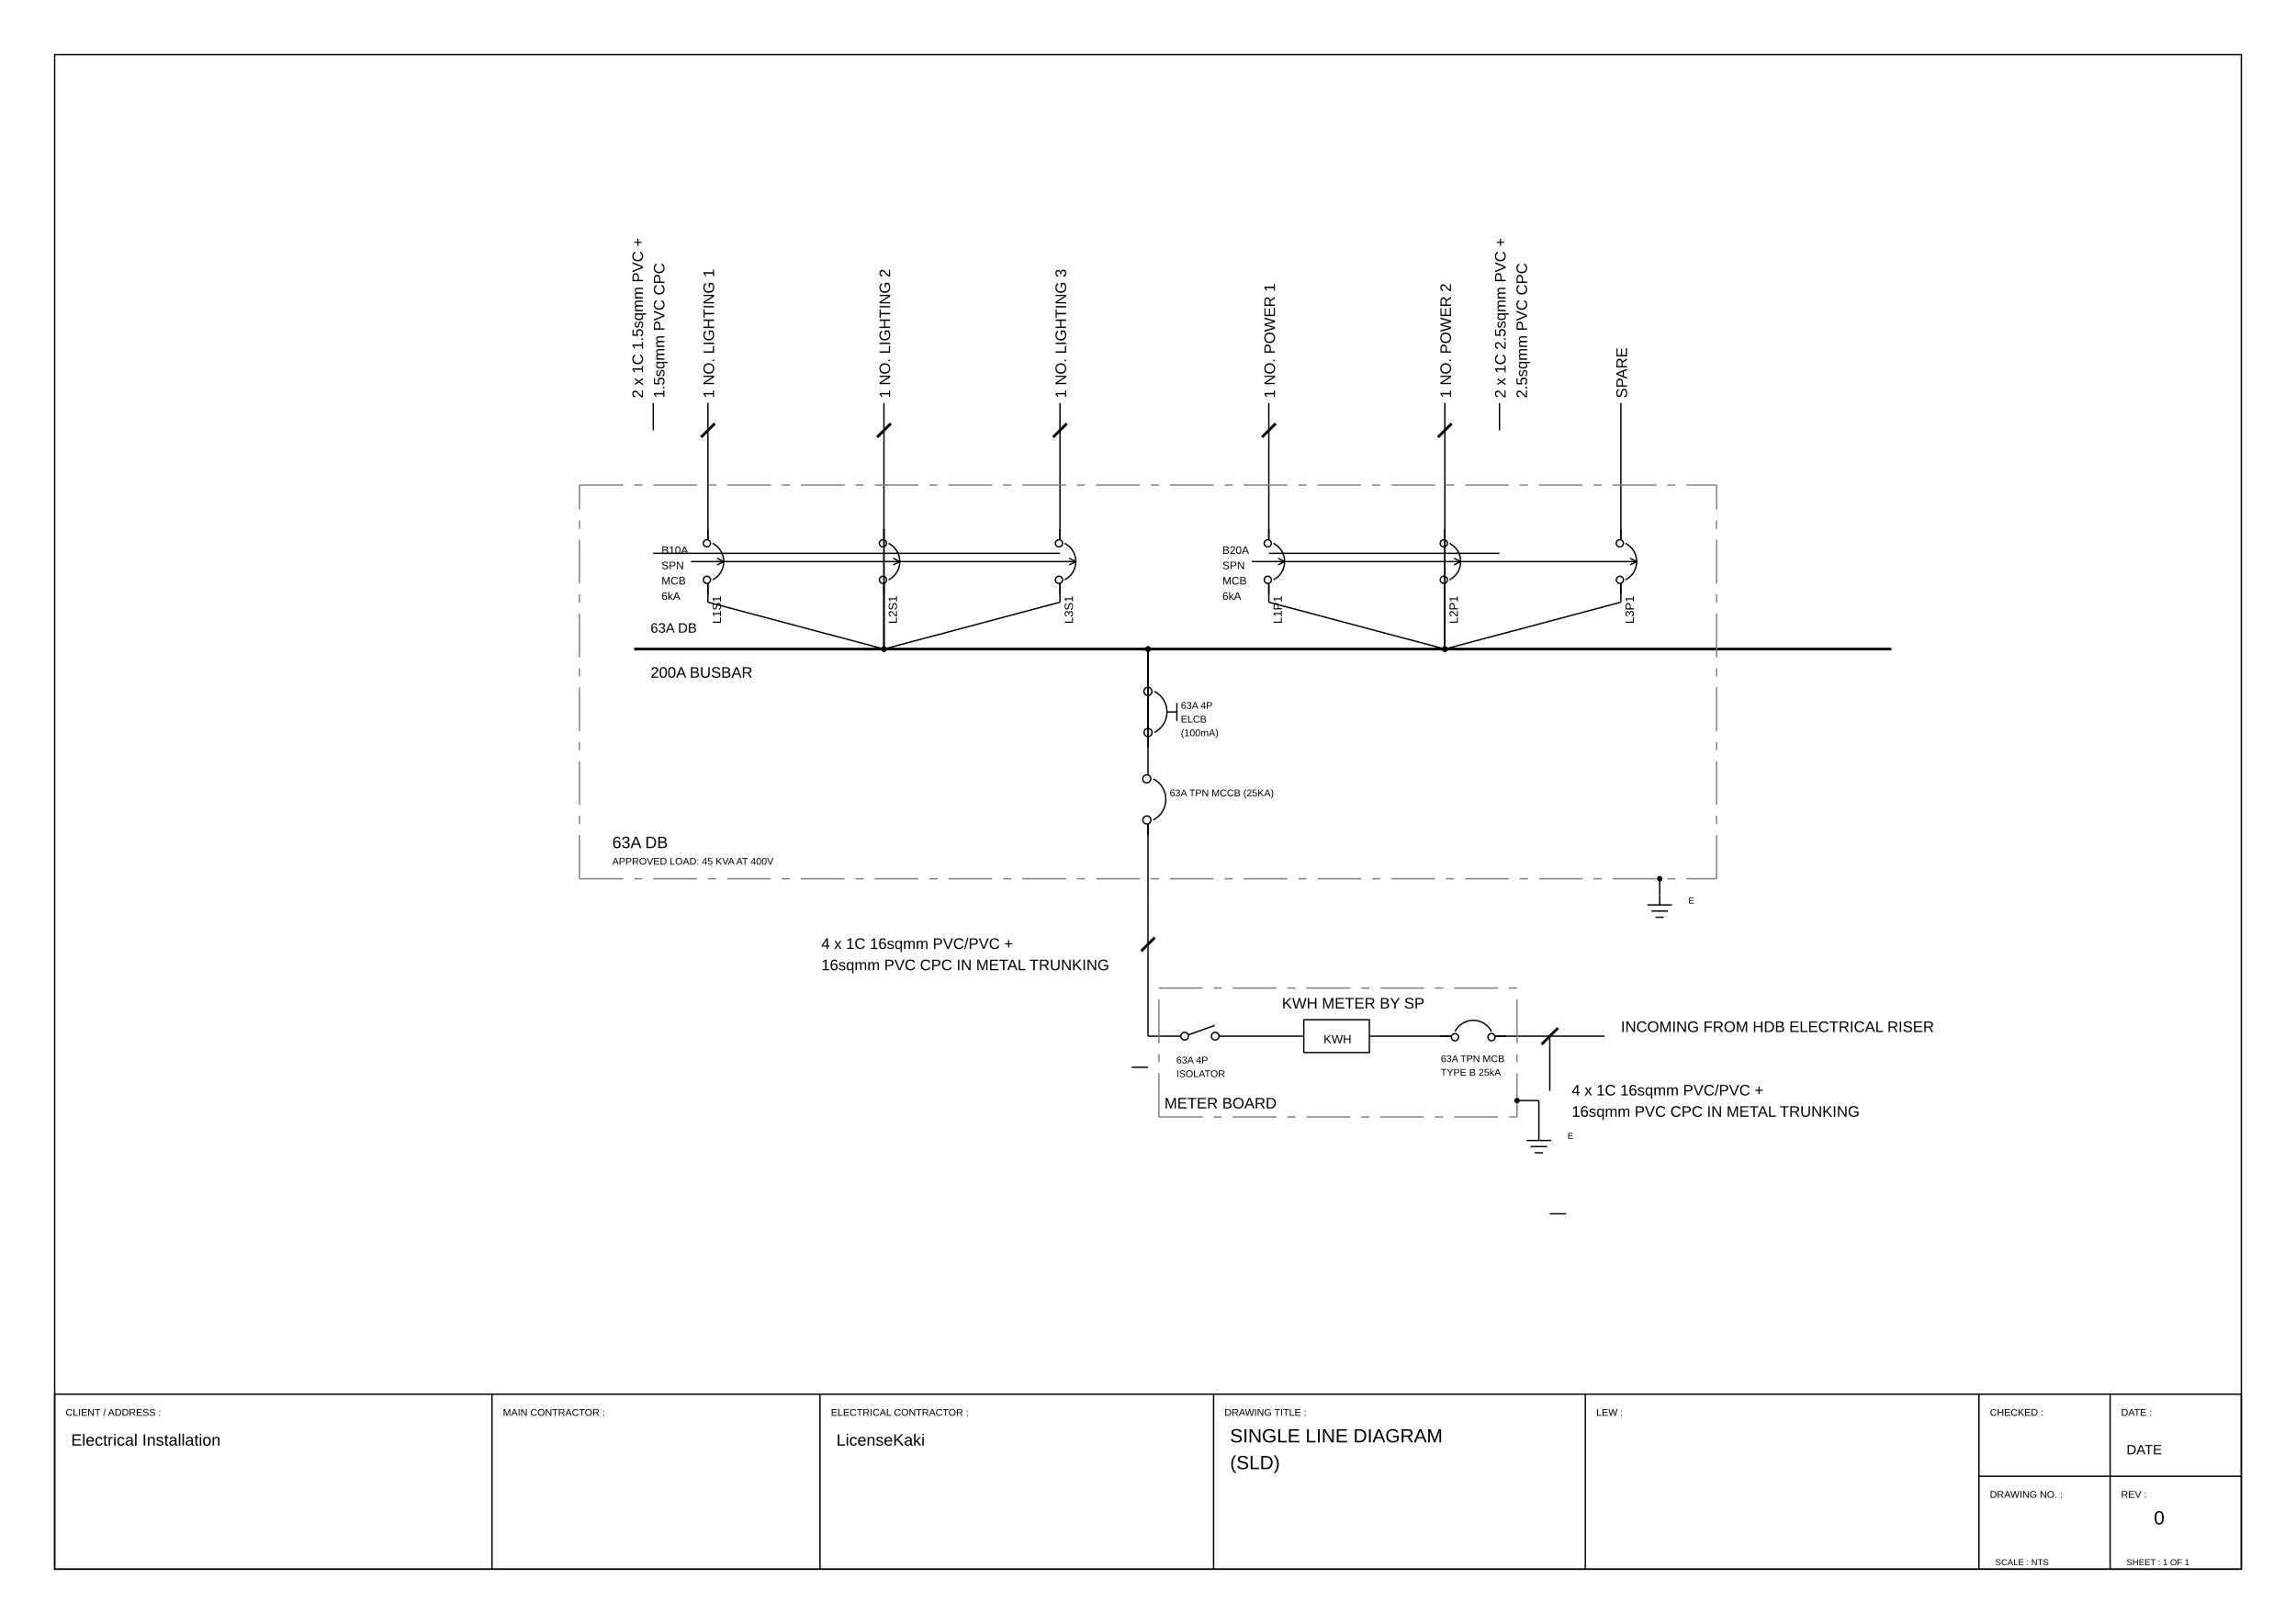
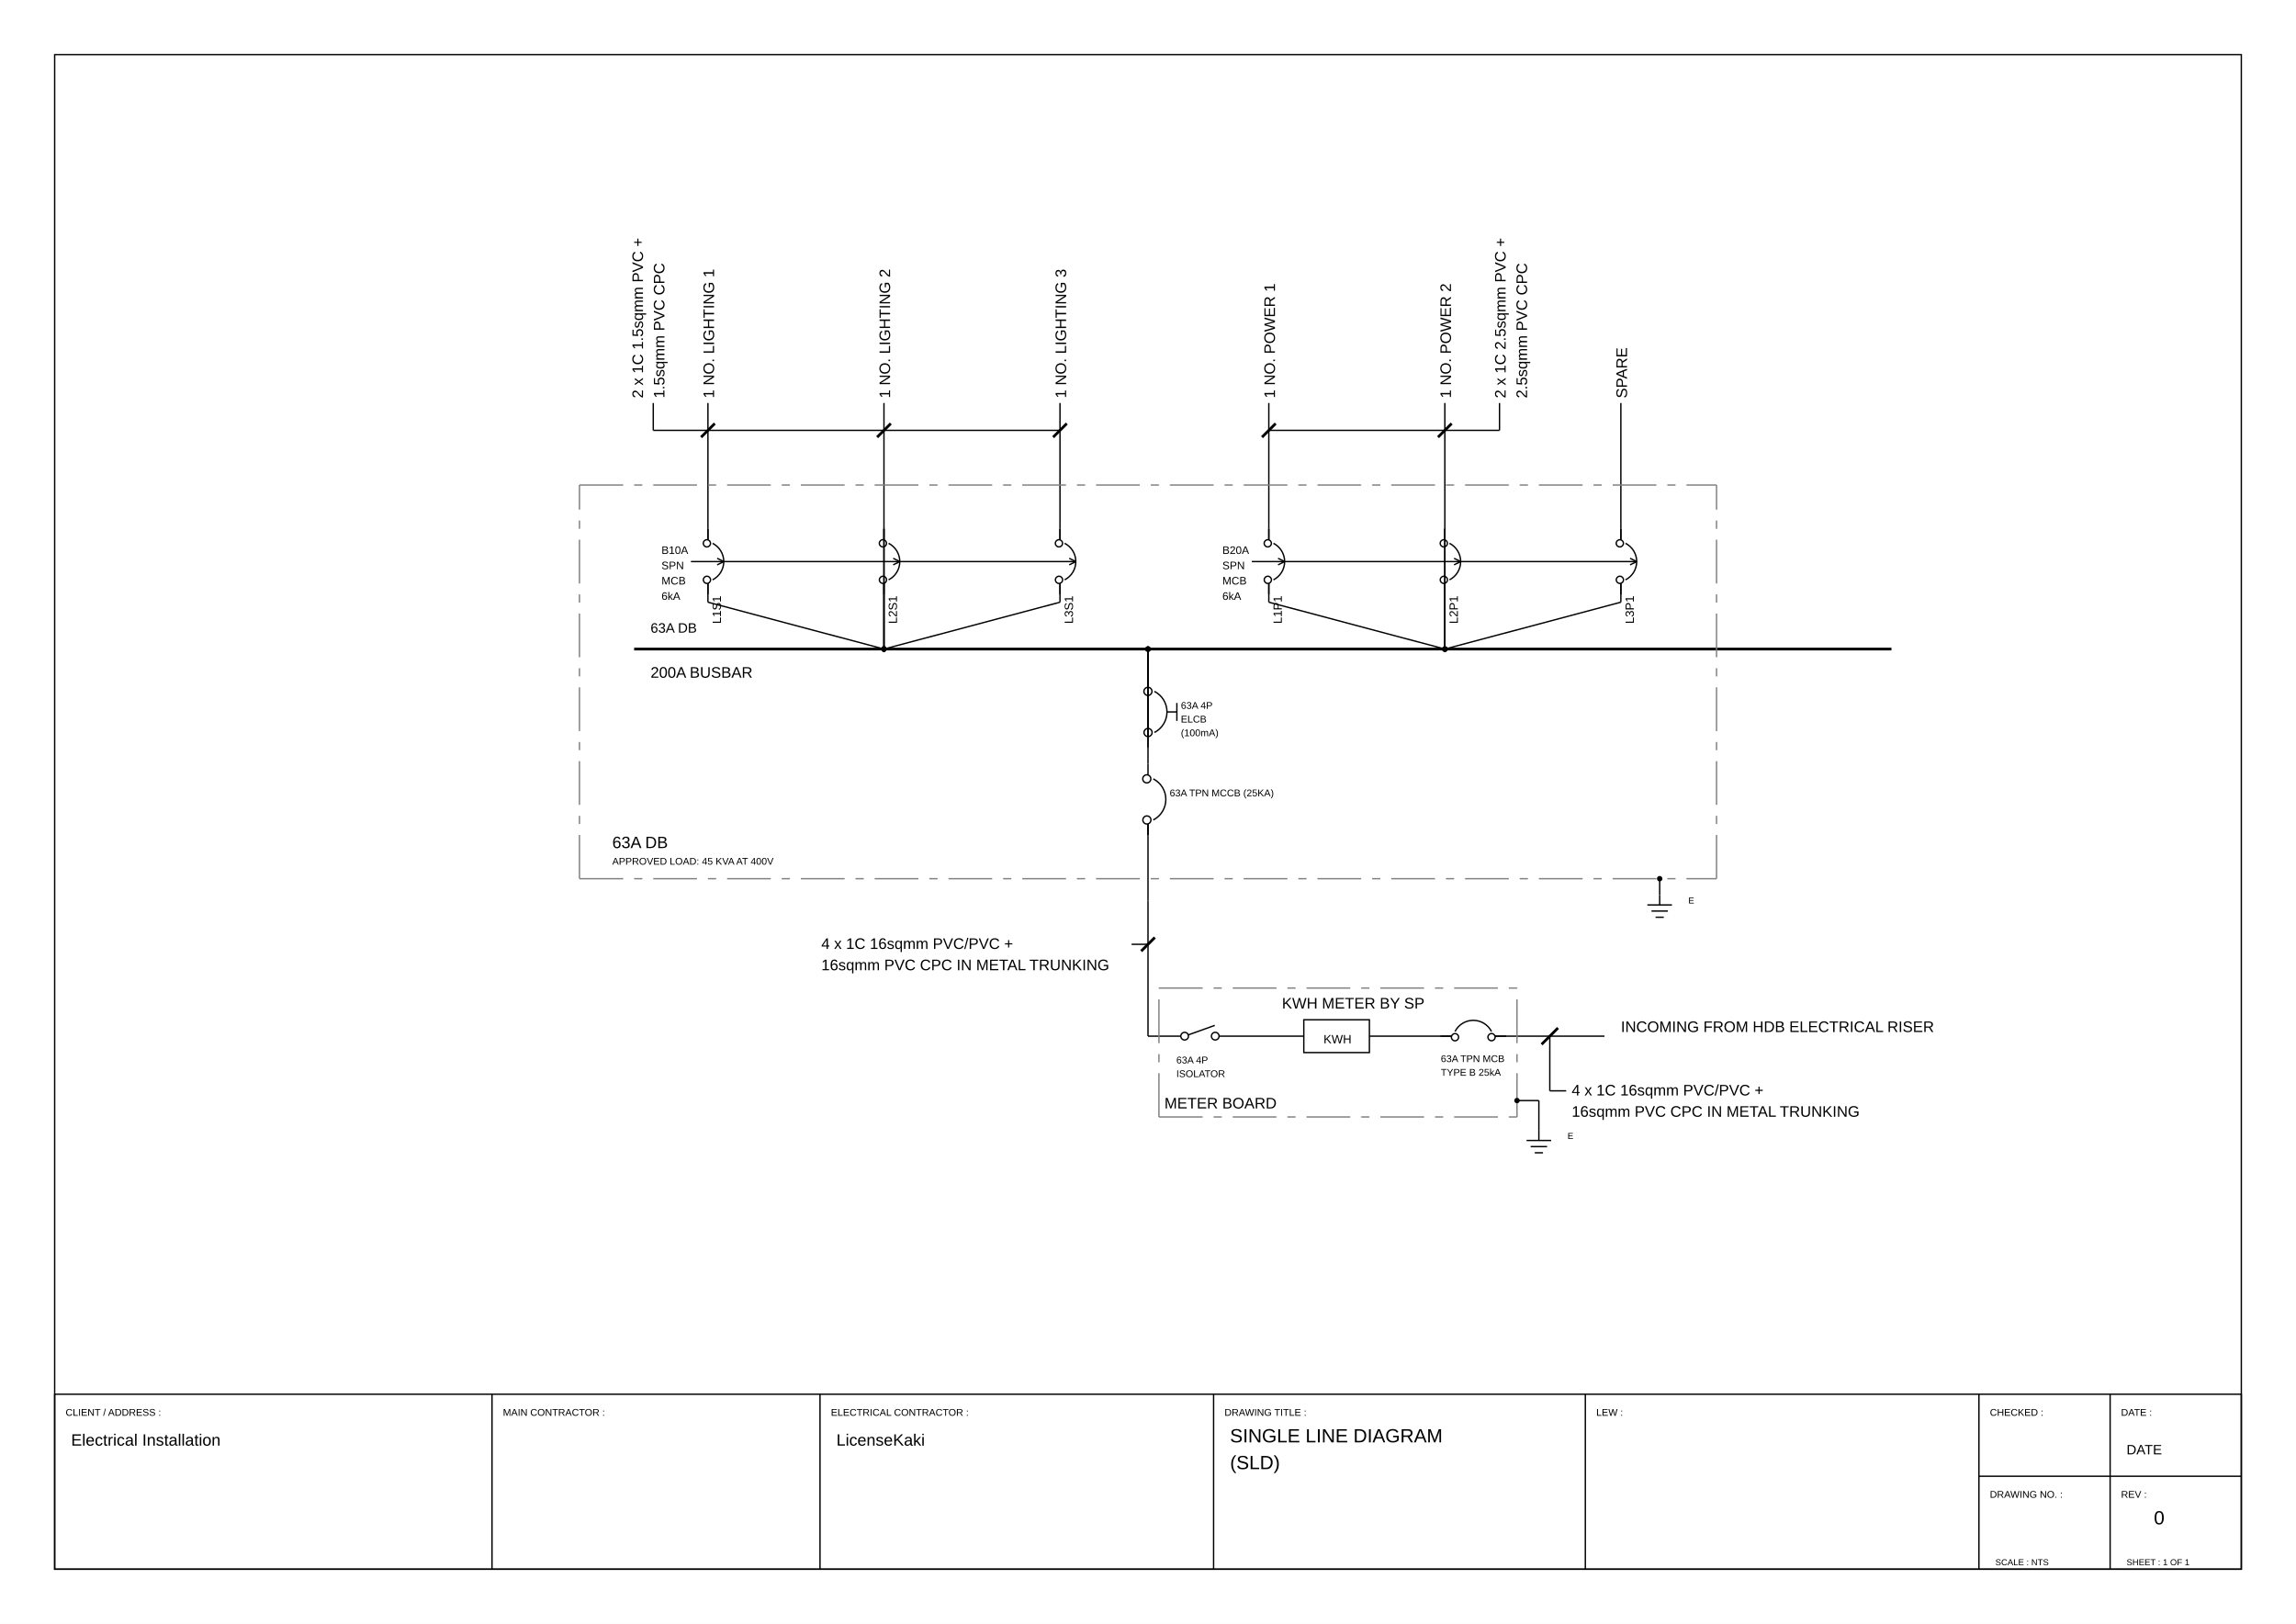
<svg xmlns="http://www.w3.org/2000/svg" viewBox="0 0 420.0 297.0" width="420.0mm" height="297.0mm">
  <rect width="420.0" height="297.0" fill="white" />
  <polygon points="10.00,287.00 410.00,287.00 410.00,10.00 10.00,10.00" stroke="#000000" stroke-width="0.25" fill="none" />
  <polygon points="10.00,287.00 410.00,287.00 410.00,255.00 10.00,255.00" stroke="#000000" stroke-width="0.25" fill="none" />
  <line x1="90.00" y1="255.00" x2="90.00" y2="287.00" stroke="#000000" stroke-width="0.25" fill="none" />
  <line x1="150.00" y1="255.00" x2="150.00" y2="287.00" stroke="#000000" stroke-width="0.25" fill="none" />
  <line x1="222.00" y1="255.00" x2="222.00" y2="287.00" stroke="#000000" stroke-width="0.25" fill="none" />
  <line x1="290.00" y1="255.00" x2="290.00" y2="287.00" stroke="#000000" stroke-width="0.25" fill="none" />
  <line x1="362.00" y1="255.00" x2="362.00" y2="287.00" stroke="#000000" stroke-width="0.25" fill="none" />
  <line x1="362.00" y1="270.00" x2="410.00" y2="270.00" stroke="#000000" stroke-width="0.25" fill="none" />
  <line x1="386.00" y1="255.00" x2="386.00" y2="287.00" stroke="#000000" stroke-width="0.25" fill="none" />
  <text x="12.00" y="258.94" font-family="Arial, Helvetica, sans-serif" font-size="1.8" fill="#000000">CLIENT / ADDRESS :</text>
  <text x="92.00" y="258.94" font-family="Arial, Helvetica, sans-serif" font-size="1.8" fill="#000000">MAIN CONTRACTOR :</text>
  <text x="152.00" y="258.94" font-family="Arial, Helvetica, sans-serif" font-size="1.8" fill="#000000">ELECTRICAL CONTRACTOR :</text>
  <text x="224.00" y="258.94" font-family="Arial, Helvetica, sans-serif" font-size="1.8" fill="#000000">DRAWING TITLE :</text>
  <text x="292.00" y="258.94" font-family="Arial, Helvetica, sans-serif" font-size="1.8" fill="#000000">LEW :</text>
  <text x="364.00" y="258.94" font-family="Arial, Helvetica, sans-serif" font-size="1.8" fill="#000000">CHECKED :</text>
  <text x="388.00" y="258.94" font-family="Arial, Helvetica, sans-serif" font-size="1.8" fill="#000000">DATE :</text>
  <text x="364.00" y="273.94" font-family="Arial, Helvetica, sans-serif" font-size="1.8" fill="#000000">DRAWING NO. :</text>
  <text x="388.00" y="273.94" font-family="Arial, Helvetica, sans-serif" font-size="1.8" fill="#000000">REV :</text>
  <circle cx="222.30" cy="189.51" r="0.70" stroke="#000000" stroke-width="0.25" fill="none" />
  <circle cx="216.70" cy="189.51" r="0.70" stroke="#000000" stroke-width="0.25" fill="none" />
  <polyline points="217.36,189.28 222.21,187.54" stroke="#000000" stroke-width="0.25" fill="none" />
  <text x="215.18" y="194.50" font-family="Arial, Helvetica, sans-serif" font-size="1.8" fill="#000000">
    <tspan x="215.18">63A 4P</tspan>
    <tspan x="215.18" dy="2.5">ISOLATOR</tspan>
  </text>
  <polygon points="238.50,186.51 250.50,186.51 250.50,192.51 238.50,192.51" stroke="#000000" stroke-width="0.25" fill="none" />
  <text x="242.10" y="190.82" font-family="Arial, Helvetica, sans-serif" font-size="2.2" fill="#000000">KWH</text>
  <text x="234.50" y="184.45" font-family="Arial, Helvetica, sans-serif" font-size="2.8" fill="#000000">KWH METER BY SP</text>
  <path d="M 272.84,188.66 A 3.75,3.75 0 0,0 266.16,188.66" stroke="#000000" stroke-width="0.25" fill="none" />
  <circle cx="266.16" cy="189.70" r="0.66" stroke="#000000" stroke-width="0.25" fill="none" />
  <circle cx="272.84" cy="189.69" r="0.66" stroke="#000000" stroke-width="0.25" fill="none" />
  <line x1="265.50" y1="189.51" x2="263.50" y2="189.51" stroke="#000000" stroke-width="0.25" fill="none" />
  <line x1="273.50" y1="189.51" x2="275.50" y2="189.51" stroke="#000000" stroke-width="0.25" fill="none" />
  <text x="263.56" y="194.25" font-family="Arial, Helvetica, sans-serif" font-size="1.8" fill="#000000">
    <tspan x="263.56">63A TPN MCB</tspan>
    <tspan x="263.56" dy="2.5">TYPE B 25kA</tspan>
  </text>
  <text x="296.50" y="188.75" font-family="Arial, Helvetica, sans-serif" font-size="2.8" fill="#000000">INCOMING FROM HDB ELECTRICAL RISER</text>
  <text x="287.50" y="200.35" font-family="Arial, Helvetica, sans-serif" font-size="2.8" fill="#000000">
    <tspan x="287.50">4 x 1C 16sqmm PVC/PVC +</tspan>
    <tspan x="287.50" dy="3.9">16sqmm PVC CPC IN METAL TRUNKING</tspan>
  </text>
  <text x="150.24" y="173.55" font-family="Arial, Helvetica, sans-serif" font-size="2.8" fill="#000000">
    <tspan x="150.24">4 x 1C 16sqmm PVC/PVC +</tspan>
    <tspan x="150.24" dy="3.9">16sqmm PVC CPC IN METAL TRUNKING</tspan>
  </text>
  <text x="213.00" y="202.73" font-family="Arial, Helvetica, sans-serif" font-size="2.8" fill="#000000">METER BOARD</text>
  <line x1="281.50" y1="206.79" x2="281.50" y2="208.59" stroke="#000000" stroke-width="0.25" fill="none" />
  <line x1="279.25" y1="208.59" x2="283.75" y2="208.59" stroke="#000000" stroke-width="0.25" fill="none" />
  <line x1="280.00" y1="209.71" x2="283.00" y2="209.71" stroke="#000000" stroke-width="0.25" fill="none" />
  <line x1="280.75" y1="210.84" x2="282.25" y2="210.84" stroke="#000000" stroke-width="0.25" fill="none" />
  <text x="286.75" y="208.32" font-family="Arial, Helvetica, sans-serif" font-size="1.6" fill="#000000">E</text>
  <path d="M 210.96,149.97 A 4.22,4.22 0 0,0 210.96,142.45" stroke="#000000" stroke-width="0.25" fill="none" />
  <circle cx="209.78" cy="142.45" r="0.74" stroke="#000000" stroke-width="0.25" fill="none" />
  <circle cx="209.80" cy="149.97" r="0.74" stroke="#000000" stroke-width="0.25" fill="none" />
  <line x1="210.00" y1="150.71" x2="210.00" y2="152.71" stroke="#000000" stroke-width="0.25" fill="none" />
  <line x1="210.00" y1="141.71" x2="210.00" y2="139.71" stroke="#000000" stroke-width="0.25" fill="none" />
  <text x="213.96" y="145.65" font-family="Arial, Helvetica, sans-serif" font-size="1.8" fill="#000000">63A TPN MCCB (25KA)</text>
  <path d="M 211.17,133.97 A 4.22,4.22 0 0,0 211.17,126.45" stroke="#000000" stroke-width="0.25" fill="none" />
  <circle cx="209.99" cy="126.45" r="0.74" stroke="#000000" stroke-width="0.25" fill="none" />
  <circle cx="210.01" cy="133.97" r="0.74" stroke="#000000" stroke-width="0.25" fill="none" />
  <line x1="213.47" y1="130.21" x2="215.28" y2="130.21" stroke="#000000" stroke-width="0.25" fill="none" />
  <line x1="215.28" y1="131.85" x2="215.28" y2="128.57" stroke="#000000" stroke-width="0.25" fill="none" />
  <line x1="210.00" y1="134.71" x2="210.00" y2="136.71" stroke="#000000" stroke-width="0.25" fill="none" />
  <line x1="210.00" y1="125.71" x2="210.00" y2="123.71" stroke="#000000" stroke-width="0.25" fill="none" />
  <text x="216.01" y="129.65" font-family="Arial, Helvetica, sans-serif" font-size="1.8" fill="#000000">
    <tspan x="216.01">63A 4P</tspan>
    <tspan x="216.01" dy="2.5">ELCB </tspan>
    <tspan x="216.01" dy="2.5">(100mA)</tspan>
  </text>
  <line x1="116.00" y1="118.71" x2="346.00" y2="118.71" stroke="#000000" stroke-width="0.50" fill="none" />
  <text x="119.00" y="115.71" font-family="Arial, Helvetica, sans-serif" font-size="2.5" fill="#000000">63A DB</text>
  <text x="119.00" y="123.95" font-family="Arial, Helvetica, sans-serif" font-size="2.8" fill="#000000">200A BUSBAR</text>
  <text x="131.00" y="114.97" font-family="Arial, Helvetica, sans-serif" font-size="2.2" fill="#000000" transform="rotate(-90.0,131.00,114.09)">L1S1</text>
  <path d="M 130.35,106.05 A 3.75,3.75 0 0,0 130.35,99.37" stroke="#000000" stroke-width="0.25" fill="none" />
  <circle cx="129.31" cy="99.37" r="0.66" stroke="#000000" stroke-width="0.25" fill="none" />
  <circle cx="129.32" cy="106.05" r="0.66" stroke="#000000" stroke-width="0.25" fill="none" />
  <line x1="129.50" y1="106.71" x2="129.50" y2="108.71" stroke="#000000" stroke-width="0.25" fill="none" />
  <line x1="129.50" y1="98.71" x2="129.50" y2="96.71" stroke="#000000" stroke-width="0.25" fill="none" />
  <line x1="126.39" y1="102.71" x2="132.39" y2="102.71" stroke="#000000" stroke-width="0.25" fill="none" />
  <line x1="132.39" y1="102.71" x2="131.19" y2="102.11" stroke="#000000" stroke-width="0.25" fill="none" />
  <line x1="132.39" y1="102.71" x2="131.19" y2="103.31" stroke="#000000" stroke-width="0.25" fill="none" />
  <text x="121.00" y="101.31" font-family="Arial, Helvetica, sans-serif" font-size="2.0" fill="#000000">
    <tspan x="121.00">B10A</tspan>
    <tspan x="121.00" dy="2.8">SPN</tspan>
    <tspan x="121.00" dy="2.8">MCB</tspan>
    <tspan x="121.00" dy="2.8">6kA</tspan>
  </text>
  <text x="129.50" y="73.95" font-family="Arial, Helvetica, sans-serif" font-size="2.8" fill="#000000" transform="rotate(-90.0,129.50,72.83)">1 NO. LIGHTING 1</text>
  <text x="163.20" y="114.97" font-family="Arial, Helvetica, sans-serif" font-size="2.2" fill="#000000" transform="rotate(-90.0,163.20,114.09)">L2S1</text>
  <path d="M 162.55,106.05 A 3.75,3.75 0 0,0 162.55,99.37" stroke="#000000" stroke-width="0.25" fill="none" />
  <circle cx="161.51" cy="99.37" r="0.66" stroke="#000000" stroke-width="0.25" fill="none" />
  <circle cx="161.52" cy="106.05" r="0.66" stroke="#000000" stroke-width="0.25" fill="none" />
  <line x1="161.70" y1="106.71" x2="161.70" y2="108.71" stroke="#000000" stroke-width="0.25" fill="none" />
  <line x1="161.70" y1="98.71" x2="161.70" y2="96.71" stroke="#000000" stroke-width="0.25" fill="none" />
  <line x1="132.39" y1="102.71" x2="164.59" y2="102.71" stroke="#000000" stroke-width="0.25" fill="none" />
  <line x1="164.59" y1="102.71" x2="163.39" y2="102.11" stroke="#000000" stroke-width="0.25" fill="none" />
  <line x1="164.59" y1="102.71" x2="163.39" y2="103.31" stroke="#000000" stroke-width="0.25" fill="none" />
  <text x="161.70" y="73.95" font-family="Arial, Helvetica, sans-serif" font-size="2.8" fill="#000000" transform="rotate(-90.0,161.70,72.83)">1 NO. LIGHTING 2</text>
  <text x="195.40" y="114.97" font-family="Arial, Helvetica, sans-serif" font-size="2.2" fill="#000000" transform="rotate(-90.0,195.40,114.09)">L3S1</text>
  <path d="M 194.75,106.05 A 3.75,3.75 0 0,0 194.75,99.37" stroke="#000000" stroke-width="0.25" fill="none" />
  <circle cx="193.71" cy="99.37" r="0.66" stroke="#000000" stroke-width="0.25" fill="none" />
  <circle cx="193.72" cy="106.05" r="0.66" stroke="#000000" stroke-width="0.25" fill="none" />
  <line x1="193.90" y1="106.71" x2="193.90" y2="108.71" stroke="#000000" stroke-width="0.25" fill="none" />
  <line x1="193.90" y1="98.71" x2="193.90" y2="96.71" stroke="#000000" stroke-width="0.25" fill="none" />
  <line x1="164.59" y1="102.71" x2="196.79" y2="102.71" stroke="#000000" stroke-width="0.25" fill="none" />
  <line x1="196.79" y1="102.71" x2="195.59" y2="102.11" stroke="#000000" stroke-width="0.25" fill="none" />
  <line x1="196.79" y1="102.71" x2="195.59" y2="103.31" stroke="#000000" stroke-width="0.25" fill="none" />
  <text x="193.90" y="73.95" font-family="Arial, Helvetica, sans-serif" font-size="2.8" fill="#000000" transform="rotate(-90.0,193.90,72.83)">1 NO. LIGHTING 3</text>
  <text x="233.60" y="114.97" font-family="Arial, Helvetica, sans-serif" font-size="2.2" fill="#000000" transform="rotate(-90.0,233.60,114.09)">L1P1</text>
  <path d="M 232.95,106.05 A 3.75,3.75 0 0,0 232.95,99.37" stroke="#000000" stroke-width="0.25" fill="none" />
  <circle cx="231.91" cy="99.37" r="0.66" stroke="#000000" stroke-width="0.25" fill="none" />
  <circle cx="231.92" cy="106.05" r="0.66" stroke="#000000" stroke-width="0.25" fill="none" />
  <line x1="232.10" y1="106.71" x2="232.10" y2="108.71" stroke="#000000" stroke-width="0.25" fill="none" />
  <line x1="232.10" y1="98.71" x2="232.10" y2="96.71" stroke="#000000" stroke-width="0.25" fill="none" />
  <line x1="228.99" y1="102.71" x2="234.99" y2="102.71" stroke="#000000" stroke-width="0.25" fill="none" />
  <line x1="234.99" y1="102.71" x2="233.79" y2="102.11" stroke="#000000" stroke-width="0.25" fill="none" />
  <line x1="234.99" y1="102.71" x2="233.79" y2="103.31" stroke="#000000" stroke-width="0.25" fill="none" />
  <text x="223.60" y="101.31" font-family="Arial, Helvetica, sans-serif" font-size="2.0" fill="#000000">
    <tspan x="223.60">B20A</tspan>
    <tspan x="223.60" dy="2.8">SPN</tspan>
    <tspan x="223.60" dy="2.8">MCB</tspan>
    <tspan x="223.60" dy="2.8">6kA</tspan>
  </text>
  <text x="232.10" y="73.95" font-family="Arial, Helvetica, sans-serif" font-size="2.8" fill="#000000" transform="rotate(-90.0,232.10,72.83)">1 NO. POWER 1</text>
  <text x="265.80" y="114.97" font-family="Arial, Helvetica, sans-serif" font-size="2.2" fill="#000000" transform="rotate(-90.0,265.80,114.09)">L2P1</text>
  <path d="M 265.15,106.05 A 3.75,3.75 0 0,0 265.15,99.37" stroke="#000000" stroke-width="0.25" fill="none" />
  <circle cx="264.11" cy="99.37" r="0.66" stroke="#000000" stroke-width="0.25" fill="none" />
  <circle cx="264.12" cy="106.05" r="0.66" stroke="#000000" stroke-width="0.25" fill="none" />
  <line x1="264.30" y1="106.71" x2="264.30" y2="108.71" stroke="#000000" stroke-width="0.25" fill="none" />
  <line x1="264.30" y1="98.71" x2="264.30" y2="96.71" stroke="#000000" stroke-width="0.25" fill="none" />
  <line x1="234.99" y1="102.71" x2="267.19" y2="102.71" stroke="#000000" stroke-width="0.25" fill="none" />
  <line x1="267.19" y1="102.71" x2="265.99" y2="102.11" stroke="#000000" stroke-width="0.25" fill="none" />
  <line x1="267.19" y1="102.71" x2="265.99" y2="103.31" stroke="#000000" stroke-width="0.25" fill="none" />
  <text x="264.30" y="73.95" font-family="Arial, Helvetica, sans-serif" font-size="2.8" fill="#000000" transform="rotate(-90.0,264.30,72.83)">1 NO. POWER 2</text>
  <text x="298.00" y="114.97" font-family="Arial, Helvetica, sans-serif" font-size="2.2" fill="#000000" transform="rotate(-90.0,298.00,114.09)">L3P1</text>
  <path d="M 297.35,106.05 A 3.75,3.75 0 0,0 297.35,99.37" stroke="#000000" stroke-width="0.25" fill="none" />
  <circle cx="296.31" cy="99.37" r="0.66" stroke="#000000" stroke-width="0.25" fill="none" />
  <circle cx="296.32" cy="106.05" r="0.66" stroke="#000000" stroke-width="0.25" fill="none" />
  <line x1="296.50" y1="106.71" x2="296.50" y2="108.71" stroke="#000000" stroke-width="0.25" fill="none" />
  <line x1="296.50" y1="98.71" x2="296.50" y2="96.71" stroke="#000000" stroke-width="0.25" fill="none" />
  <line x1="267.19" y1="102.71" x2="299.39" y2="102.71" stroke="#000000" stroke-width="0.25" fill="none" />
  <line x1="299.39" y1="102.71" x2="298.19" y2="102.11" stroke="#000000" stroke-width="0.25" fill="none" />
  <line x1="299.39" y1="102.71" x2="298.19" y2="103.31" stroke="#000000" stroke-width="0.25" fill="none" />
  <text x="296.50" y="73.95" font-family="Arial, Helvetica, sans-serif" font-size="2.8" fill="#000000" transform="rotate(-90.0,296.50,72.83)">SPARE</text>
  <text x="116.50" y="73.95" font-family="Arial, Helvetica, sans-serif" font-size="2.8" fill="#000000" transform="rotate(-90.0,116.50,72.83)">2 x 1C 1.5sqmm PVC +</text>
  <text x="120.42" y="73.95" font-family="Arial, Helvetica, sans-serif" font-size="2.8" fill="#000000" transform="rotate(-90.0,120.42,72.83)">1.5sqmm PVC CPC</text>
  <text x="274.30" y="73.95" font-family="Arial, Helvetica, sans-serif" font-size="2.8" fill="#000000" transform="rotate(-90.0,274.30,72.83)">2 x 1C 2.5sqmm PVC +</text>
  <text x="278.22" y="73.95" font-family="Arial, Helvetica, sans-serif" font-size="2.8" fill="#000000" transform="rotate(-90.0,278.22,72.83)">2.5sqmm PVC CPC</text>
  <text x="112.00" y="155.11" font-family="Arial, Helvetica, sans-serif" font-size="3.0" fill="#000000">63A DB</text>
  <text x="112.00" y="158.15" font-family="Arial, Helvetica, sans-serif" font-size="1.8" fill="#000000">APPROVED LOAD: 45 KVA AT 400V</text>
  <line x1="303.60" y1="163.71" x2="303.60" y2="165.51" stroke="#000000" stroke-width="0.25" fill="none" />
  <line x1="301.35" y1="165.51" x2="305.85" y2="165.51" stroke="#000000" stroke-width="0.25" fill="none" />
  <line x1="302.10" y1="166.63" x2="305.10" y2="166.63" stroke="#000000" stroke-width="0.25" fill="none" />
  <line x1="302.85" y1="167.76" x2="304.35" y2="167.76" stroke="#000000" stroke-width="0.25" fill="none" />
  <text x="308.85" y="165.24" font-family="Arial, Helvetica, sans-serif" font-size="1.6" fill="#000000">E</text>
  <line x1="210.00" y1="189.51" x2="216.00" y2="189.51" stroke="#000000" stroke-width="0.25" fill="none" />
  <line x1="223.00" y1="189.51" x2="238.50" y2="189.51" stroke="#000000" stroke-width="0.25" fill="none" />
  <line x1="250.50" y1="189.51" x2="265.50" y2="189.51" stroke="#000000" stroke-width="0.25" fill="none" />
  <line x1="273.50" y1="189.51" x2="293.50" y2="189.51" stroke="#000000" stroke-width="0.25" fill="none" />
  <line x1="283.50" y1="189.51" x2="283.50" y2="199.51" stroke="#000000" stroke-width="0.25" fill="none" />
  <line x1="210.00" y1="189.51" x2="210.00" y2="164.71" stroke="#000000" stroke-width="0.25" fill="none" />
  <line x1="277.50" y1="201.29" x2="281.50" y2="201.29" stroke="#000000" stroke-width="0.25" fill="none" />
  <line x1="281.50" y1="201.29" x2="281.50" y2="206.79" stroke="#000000" stroke-width="0.25" fill="none" />
  <line x1="210.00" y1="164.71" x2="210.00" y2="150.71" stroke="#000000" stroke-width="0.25" fill="none" />
  <line x1="210.00" y1="152.71" x2="210.00" y2="150.71" stroke="#000000" stroke-width="0.25" fill="none" />
  <line x1="210.00" y1="118.71" x2="210.00" y2="139.71" stroke="#000000" stroke-width="0.25" fill="none" />
  <line x1="210.00" y1="118.71" x2="210.00" y2="134.71" stroke="#000000" stroke-width="0.25" fill="none" />
  <line x1="210.00" y1="118.71" x2="210.00" y2="134.71" stroke="#000000" stroke-width="0.25" fill="none" />
  <line x1="210.00" y1="118.71" x2="210.00" y2="123.71" stroke="#000000" stroke-width="0.25" fill="none" />
  <line x1="210.00" y1="123.71" x2="210.00" y2="118.71" stroke="#000000" stroke-width="0.25" fill="none" />
  <line x1="129.50" y1="110.14" x2="129.50" y2="106.71" stroke="#000000" stroke-width="0.25" fill="none" />
  <line x1="129.50" y1="98.71" x2="129.50" y2="96.71" stroke="#000000" stroke-width="0.25" fill="none" />
  <line x1="129.50" y1="96.71" x2="129.50" y2="73.71" stroke="#000000" stroke-width="0.25" fill="none" />
  <line x1="161.70" y1="118.71" x2="161.70" y2="106.71" stroke="#000000" stroke-width="0.25" fill="none" />
  <line x1="161.70" y1="118.71" x2="161.70" y2="96.71" stroke="#000000" stroke-width="0.25" fill="none" />
  <line x1="161.70" y1="118.71" x2="161.70" y2="73.71" stroke="#000000" stroke-width="0.25" fill="none" />
  <line x1="193.90" y1="110.14" x2="193.90" y2="106.71" stroke="#000000" stroke-width="0.25" fill="none" />
  <line x1="193.90" y1="98.71" x2="193.90" y2="96.71" stroke="#000000" stroke-width="0.25" fill="none" />
  <line x1="193.90" y1="96.71" x2="193.90" y2="73.71" stroke="#000000" stroke-width="0.25" fill="none" />
  <line x1="232.10" y1="110.14" x2="232.10" y2="106.71" stroke="#000000" stroke-width="0.25" fill="none" />
  <line x1="232.10" y1="98.71" x2="232.10" y2="96.71" stroke="#000000" stroke-width="0.25" fill="none" />
  <line x1="232.10" y1="96.71" x2="232.10" y2="73.71" stroke="#000000" stroke-width="0.25" fill="none" />
  <line x1="264.30" y1="118.71" x2="264.30" y2="106.71" stroke="#000000" stroke-width="0.25" fill="none" />
  <line x1="264.30" y1="118.71" x2="264.30" y2="96.71" stroke="#000000" stroke-width="0.25" fill="none" />
  <line x1="264.30" y1="118.71" x2="264.30" y2="73.71" stroke="#000000" stroke-width="0.25" fill="none" />
  <line x1="296.50" y1="110.14" x2="296.50" y2="106.71" stroke="#000000" stroke-width="0.25" fill="none" />
  <line x1="296.50" y1="98.71" x2="296.50" y2="96.71" stroke="#000000" stroke-width="0.25" fill="none" />
  <line x1="296.50" y1="96.71" x2="296.50" y2="73.71" stroke="#000000" stroke-width="0.25" fill="none" />
  <line x1="119.50" y1="78.71" x2="119.50" y2="73.71" stroke="#000000" stroke-width="0.25" fill="none" />
  <line x1="274.30" y1="78.71" x2="274.30" y2="73.71" stroke="#000000" stroke-width="0.25" fill="none" />
  <line x1="303.60" y1="160.71" x2="303.60" y2="163.71" stroke="#000000" stroke-width="0.25" fill="none" />
  <line x1="282.00" y1="191.01" x2="285.00" y2="188.01" stroke="#000000" stroke-width="0.50" fill="none" />
  <line x1="208.75" y1="173.96" x2="211.25" y2="171.46" stroke="#000000" stroke-width="0.50" fill="none" />
  <line x1="128.25" y1="79.96" x2="130.75" y2="77.46" stroke="#000000" stroke-width="0.50" fill="none" />
  <line x1="160.45" y1="79.96" x2="162.95" y2="77.46" stroke="#000000" stroke-width="0.50" fill="none" />
  <line x1="192.65" y1="79.96" x2="195.15" y2="77.46" stroke="#000000" stroke-width="0.50" fill="none" />
  <line x1="230.85" y1="79.96" x2="233.35" y2="77.46" stroke="#000000" stroke-width="0.50" fill="none" />
  <line x1="263.05" y1="79.96" x2="265.55" y2="77.46" stroke="#000000" stroke-width="0.50" fill="none" />
-   <line x1="283.50" y1="222.00" x2="286.50" y2="222.00" stroke="#000000" stroke-width="0.25" fill="none" />
-   <line x1="210.00" y1="195.20" x2="207.00" y2="195.20" stroke="#000000" stroke-width="0.25" fill="none" />
-   <line x1="119.50" y1="101.20" x2="193.90" y2="101.20" stroke="#000000" stroke-width="0.25" fill="none" />
-   <line x1="232.10" y1="101.20" x2="274.30" y2="101.20" stroke="#000000" stroke-width="0.25" fill="none" />
+   <line x1="283.50" y1="199.51" x2="286.50" y2="199.51" stroke="#000000" stroke-width="0.25" fill="none" />
+   <line x1="210.00" y1="172.71" x2="207.00" y2="172.71" stroke="#000000" stroke-width="0.25" fill="none" />
+   <line x1="119.50" y1="78.71" x2="193.90" y2="78.71" stroke="#000000" stroke-width="0.25" fill="none" />
+   <line x1="232.10" y1="78.71" x2="274.30" y2="78.71" stroke="#000000" stroke-width="0.25" fill="none" />
  <line x1="161.70" y1="118.71" x2="129.50" y2="110.14" stroke="#000000" stroke-width="0.25" fill="none" />
  <line x1="161.70" y1="118.71" x2="193.90" y2="110.14" stroke="#000000" stroke-width="0.25" fill="none" />
  <line x1="264.30" y1="118.71" x2="232.10" y2="110.14" stroke="#000000" stroke-width="0.25" fill="none" />
  <line x1="264.30" y1="118.71" x2="296.50" y2="110.14" stroke="#000000" stroke-width="0.25" fill="none" />
  <line x1="212.00" y1="204.29" x2="220.00" y2="204.29" stroke="#808080" stroke-width="0.25" fill="none" />
  <line x1="222.00" y1="204.29" x2="223.50" y2="204.29" stroke="#808080" stroke-width="0.25" fill="none" />
  <line x1="225.50" y1="204.29" x2="233.50" y2="204.29" stroke="#808080" stroke-width="0.25" fill="none" />
  <line x1="235.50" y1="204.29" x2="237.00" y2="204.29" stroke="#808080" stroke-width="0.25" fill="none" />
  <line x1="239.00" y1="204.29" x2="247.00" y2="204.29" stroke="#808080" stroke-width="0.25" fill="none" />
  <line x1="249.00" y1="204.29" x2="250.50" y2="204.29" stroke="#808080" stroke-width="0.25" fill="none" />
  <line x1="252.50" y1="204.29" x2="260.50" y2="204.29" stroke="#808080" stroke-width="0.25" fill="none" />
  <line x1="262.50" y1="204.29" x2="264.00" y2="204.29" stroke="#808080" stroke-width="0.25" fill="none" />
  <line x1="266.00" y1="204.29" x2="274.00" y2="204.29" stroke="#808080" stroke-width="0.25" fill="none" />
  <line x1="276.00" y1="204.29" x2="277.50" y2="204.29" stroke="#808080" stroke-width="0.25" fill="none" />
  <line x1="212.00" y1="180.71" x2="220.00" y2="180.71" stroke="#808080" stroke-width="0.25" fill="none" />
  <line x1="222.00" y1="180.71" x2="223.50" y2="180.71" stroke="#808080" stroke-width="0.25" fill="none" />
  <line x1="225.50" y1="180.71" x2="233.50" y2="180.71" stroke="#808080" stroke-width="0.25" fill="none" />
  <line x1="235.50" y1="180.71" x2="237.00" y2="180.71" stroke="#808080" stroke-width="0.25" fill="none" />
  <line x1="239.00" y1="180.71" x2="247.00" y2="180.71" stroke="#808080" stroke-width="0.25" fill="none" />
  <line x1="249.00" y1="180.71" x2="250.50" y2="180.71" stroke="#808080" stroke-width="0.25" fill="none" />
  <line x1="252.50" y1="180.71" x2="260.50" y2="180.71" stroke="#808080" stroke-width="0.25" fill="none" />
  <line x1="262.50" y1="180.71" x2="264.00" y2="180.71" stroke="#808080" stroke-width="0.25" fill="none" />
  <line x1="266.00" y1="180.71" x2="274.00" y2="180.71" stroke="#808080" stroke-width="0.25" fill="none" />
  <line x1="276.00" y1="180.71" x2="277.50" y2="180.71" stroke="#808080" stroke-width="0.25" fill="none" />
  <line x1="212.00" y1="204.29" x2="212.00" y2="196.29" stroke="#808080" stroke-width="0.25" fill="none" />
  <line x1="212.00" y1="194.29" x2="212.00" y2="192.79" stroke="#808080" stroke-width="0.25" fill="none" />
  <line x1="212.00" y1="190.79" x2="212.00" y2="182.79" stroke="#808080" stroke-width="0.25" fill="none" />
  <line x1="212.00" y1="180.79" x2="212.00" y2="180.71" stroke="#808080" stroke-width="0.25" fill="none" />
  <line x1="277.50" y1="204.29" x2="277.50" y2="196.29" stroke="#808080" stroke-width="0.25" fill="none" />
  <line x1="277.50" y1="194.29" x2="277.50" y2="192.79" stroke="#808080" stroke-width="0.25" fill="none" />
  <line x1="277.50" y1="190.79" x2="277.50" y2="182.79" stroke="#808080" stroke-width="0.25" fill="none" />
  <line x1="277.50" y1="180.79" x2="277.50" y2="180.71" stroke="#808080" stroke-width="0.25" fill="none" />
  <line x1="106.00" y1="160.71" x2="114.00" y2="160.71" stroke="#808080" stroke-width="0.25" fill="none" />
  <line x1="116.00" y1="160.71" x2="117.50" y2="160.71" stroke="#808080" stroke-width="0.25" fill="none" />
  <line x1="119.50" y1="160.71" x2="127.50" y2="160.71" stroke="#808080" stroke-width="0.25" fill="none" />
  <line x1="129.50" y1="160.71" x2="131.00" y2="160.71" stroke="#808080" stroke-width="0.25" fill="none" />
  <line x1="133.00" y1="160.71" x2="141.00" y2="160.71" stroke="#808080" stroke-width="0.25" fill="none" />
  <line x1="143.00" y1="160.71" x2="144.50" y2="160.71" stroke="#808080" stroke-width="0.25" fill="none" />
  <line x1="146.50" y1="160.71" x2="154.50" y2="160.71" stroke="#808080" stroke-width="0.25" fill="none" />
  <line x1="156.50" y1="160.71" x2="158.00" y2="160.71" stroke="#808080" stroke-width="0.25" fill="none" />
  <line x1="160.00" y1="160.71" x2="168.00" y2="160.71" stroke="#808080" stroke-width="0.25" fill="none" />
  <line x1="170.00" y1="160.71" x2="171.50" y2="160.71" stroke="#808080" stroke-width="0.25" fill="none" />
  <line x1="173.50" y1="160.71" x2="181.50" y2="160.71" stroke="#808080" stroke-width="0.25" fill="none" />
  <line x1="183.50" y1="160.71" x2="185.00" y2="160.71" stroke="#808080" stroke-width="0.25" fill="none" />
  <line x1="187.00" y1="160.71" x2="195.00" y2="160.71" stroke="#808080" stroke-width="0.25" fill="none" />
  <line x1="197.00" y1="160.71" x2="198.50" y2="160.71" stroke="#808080" stroke-width="0.25" fill="none" />
  <line x1="200.50" y1="160.71" x2="208.50" y2="160.71" stroke="#808080" stroke-width="0.25" fill="none" />
  <line x1="210.50" y1="160.71" x2="212.00" y2="160.71" stroke="#808080" stroke-width="0.25" fill="none" />
  <line x1="214.00" y1="160.71" x2="222.00" y2="160.71" stroke="#808080" stroke-width="0.25" fill="none" />
  <line x1="224.00" y1="160.71" x2="225.50" y2="160.71" stroke="#808080" stroke-width="0.25" fill="none" />
  <line x1="227.50" y1="160.71" x2="235.50" y2="160.71" stroke="#808080" stroke-width="0.25" fill="none" />
  <line x1="237.50" y1="160.71" x2="239.00" y2="160.71" stroke="#808080" stroke-width="0.25" fill="none" />
  <line x1="241.00" y1="160.71" x2="249.00" y2="160.71" stroke="#808080" stroke-width="0.25" fill="none" />
  <line x1="251.00" y1="160.71" x2="252.50" y2="160.71" stroke="#808080" stroke-width="0.25" fill="none" />
  <line x1="254.50" y1="160.71" x2="262.50" y2="160.71" stroke="#808080" stroke-width="0.25" fill="none" />
  <line x1="264.50" y1="160.71" x2="266.00" y2="160.71" stroke="#808080" stroke-width="0.25" fill="none" />
  <line x1="268.00" y1="160.71" x2="276.00" y2="160.71" stroke="#808080" stroke-width="0.25" fill="none" />
  <line x1="278.00" y1="160.71" x2="279.50" y2="160.71" stroke="#808080" stroke-width="0.25" fill="none" />
  <line x1="281.50" y1="160.71" x2="289.50" y2="160.71" stroke="#808080" stroke-width="0.25" fill="none" />
  <line x1="291.50" y1="160.71" x2="293.00" y2="160.71" stroke="#808080" stroke-width="0.25" fill="none" />
  <line x1="295.00" y1="160.71" x2="303.00" y2="160.71" stroke="#808080" stroke-width="0.25" fill="none" />
  <line x1="305.00" y1="160.71" x2="306.50" y2="160.71" stroke="#808080" stroke-width="0.25" fill="none" />
  <line x1="308.50" y1="160.71" x2="314.00" y2="160.71" stroke="#808080" stroke-width="0.25" fill="none" />
  <line x1="106.00" y1="88.71" x2="114.00" y2="88.71" stroke="#808080" stroke-width="0.25" fill="none" />
  <line x1="116.00" y1="88.71" x2="117.50" y2="88.71" stroke="#808080" stroke-width="0.25" fill="none" />
  <line x1="119.50" y1="88.71" x2="127.50" y2="88.71" stroke="#808080" stroke-width="0.25" fill="none" />
  <line x1="129.50" y1="88.71" x2="131.00" y2="88.71" stroke="#808080" stroke-width="0.25" fill="none" />
  <line x1="133.00" y1="88.71" x2="141.00" y2="88.71" stroke="#808080" stroke-width="0.25" fill="none" />
  <line x1="143.00" y1="88.71" x2="144.50" y2="88.71" stroke="#808080" stroke-width="0.25" fill="none" />
  <line x1="146.50" y1="88.71" x2="154.50" y2="88.71" stroke="#808080" stroke-width="0.25" fill="none" />
  <line x1="156.50" y1="88.71" x2="158.00" y2="88.71" stroke="#808080" stroke-width="0.25" fill="none" />
  <line x1="160.00" y1="88.71" x2="168.00" y2="88.71" stroke="#808080" stroke-width="0.25" fill="none" />
  <line x1="170.00" y1="88.71" x2="171.50" y2="88.71" stroke="#808080" stroke-width="0.25" fill="none" />
  <line x1="173.50" y1="88.71" x2="181.50" y2="88.71" stroke="#808080" stroke-width="0.25" fill="none" />
  <line x1="183.50" y1="88.71" x2="185.00" y2="88.71" stroke="#808080" stroke-width="0.25" fill="none" />
  <line x1="187.00" y1="88.71" x2="195.00" y2="88.71" stroke="#808080" stroke-width="0.25" fill="none" />
  <line x1="197.00" y1="88.71" x2="198.50" y2="88.71" stroke="#808080" stroke-width="0.25" fill="none" />
  <line x1="200.50" y1="88.71" x2="208.50" y2="88.71" stroke="#808080" stroke-width="0.25" fill="none" />
  <line x1="210.50" y1="88.71" x2="212.00" y2="88.71" stroke="#808080" stroke-width="0.25" fill="none" />
  <line x1="214.00" y1="88.71" x2="222.00" y2="88.71" stroke="#808080" stroke-width="0.25" fill="none" />
  <line x1="224.00" y1="88.71" x2="225.50" y2="88.71" stroke="#808080" stroke-width="0.25" fill="none" />
  <line x1="227.50" y1="88.71" x2="235.50" y2="88.71" stroke="#808080" stroke-width="0.25" fill="none" />
  <line x1="237.50" y1="88.71" x2="239.00" y2="88.71" stroke="#808080" stroke-width="0.25" fill="none" />
  <line x1="241.00" y1="88.71" x2="249.00" y2="88.71" stroke="#808080" stroke-width="0.25" fill="none" />
  <line x1="251.00" y1="88.71" x2="252.50" y2="88.71" stroke="#808080" stroke-width="0.25" fill="none" />
  <line x1="254.50" y1="88.71" x2="262.50" y2="88.71" stroke="#808080" stroke-width="0.25" fill="none" />
  <line x1="264.50" y1="88.71" x2="266.00" y2="88.71" stroke="#808080" stroke-width="0.25" fill="none" />
  <line x1="268.00" y1="88.71" x2="276.00" y2="88.71" stroke="#808080" stroke-width="0.25" fill="none" />
  <line x1="278.00" y1="88.71" x2="279.50" y2="88.71" stroke="#808080" stroke-width="0.25" fill="none" />
  <line x1="281.50" y1="88.71" x2="289.50" y2="88.71" stroke="#808080" stroke-width="0.25" fill="none" />
  <line x1="291.50" y1="88.71" x2="293.00" y2="88.71" stroke="#808080" stroke-width="0.25" fill="none" />
  <line x1="295.00" y1="88.71" x2="303.00" y2="88.71" stroke="#808080" stroke-width="0.25" fill="none" />
  <line x1="305.00" y1="88.71" x2="306.50" y2="88.71" stroke="#808080" stroke-width="0.25" fill="none" />
  <line x1="308.50" y1="88.71" x2="314.00" y2="88.71" stroke="#808080" stroke-width="0.25" fill="none" />
  <line x1="106.00" y1="160.71" x2="106.00" y2="152.71" stroke="#808080" stroke-width="0.25" fill="none" />
  <line x1="106.00" y1="150.71" x2="106.00" y2="149.21" stroke="#808080" stroke-width="0.25" fill="none" />
  <line x1="106.00" y1="147.21" x2="106.00" y2="139.21" stroke="#808080" stroke-width="0.25" fill="none" />
  <line x1="106.00" y1="137.21" x2="106.00" y2="135.71" stroke="#808080" stroke-width="0.25" fill="none" />
  <line x1="106.00" y1="133.71" x2="106.00" y2="125.71" stroke="#808080" stroke-width="0.25" fill="none" />
  <line x1="106.00" y1="123.71" x2="106.00" y2="122.21" stroke="#808080" stroke-width="0.25" fill="none" />
  <line x1="106.00" y1="120.21" x2="106.00" y2="112.21" stroke="#808080" stroke-width="0.25" fill="none" />
  <line x1="106.00" y1="110.21" x2="106.00" y2="108.71" stroke="#808080" stroke-width="0.25" fill="none" />
  <line x1="106.00" y1="106.71" x2="106.00" y2="98.71" stroke="#808080" stroke-width="0.25" fill="none" />
  <line x1="106.00" y1="96.71" x2="106.00" y2="95.21" stroke="#808080" stroke-width="0.25" fill="none" />
  <line x1="106.00" y1="93.21" x2="106.00" y2="88.71" stroke="#808080" stroke-width="0.25" fill="none" />
  <line x1="314.00" y1="160.71" x2="314.00" y2="152.71" stroke="#808080" stroke-width="0.25" fill="none" />
  <line x1="314.00" y1="150.71" x2="314.00" y2="149.21" stroke="#808080" stroke-width="0.25" fill="none" />
  <line x1="314.00" y1="147.21" x2="314.00" y2="139.21" stroke="#808080" stroke-width="0.25" fill="none" />
  <line x1="314.00" y1="137.21" x2="314.00" y2="135.71" stroke="#808080" stroke-width="0.25" fill="none" />
  <line x1="314.00" y1="133.71" x2="314.00" y2="125.71" stroke="#808080" stroke-width="0.25" fill="none" />
  <line x1="314.00" y1="123.71" x2="314.00" y2="122.21" stroke="#808080" stroke-width="0.25" fill="none" />
  <line x1="314.00" y1="120.21" x2="314.00" y2="112.21" stroke="#808080" stroke-width="0.25" fill="none" />
  <line x1="314.00" y1="110.21" x2="314.00" y2="108.71" stroke="#808080" stroke-width="0.25" fill="none" />
  <line x1="314.00" y1="106.71" x2="314.00" y2="98.71" stroke="#808080" stroke-width="0.25" fill="none" />
  <line x1="314.00" y1="96.71" x2="314.00" y2="95.21" stroke="#808080" stroke-width="0.25" fill="none" />
  <line x1="314.00" y1="93.21" x2="314.00" y2="88.71" stroke="#808080" stroke-width="0.25" fill="none" />
  <circle cx="277.50" cy="201.29" r="0.50" fill="rgb(0,0,0)" stroke="none" />
  <circle cx="161.70" cy="118.71" r="0.50" fill="rgb(0,0,0)" stroke="none" />
  <circle cx="161.70" cy="118.71" r="0.50" fill="rgb(0,0,0)" stroke="none" />
  <circle cx="161.70" cy="118.71" r="0.50" fill="rgb(0,0,0)" stroke="none" />
  <circle cx="264.30" cy="118.71" r="0.50" fill="rgb(0,0,0)" stroke="none" />
  <circle cx="264.30" cy="118.71" r="0.50" fill="rgb(0,0,0)" stroke="none" />
  <circle cx="264.30" cy="118.71" r="0.50" fill="rgb(0,0,0)" stroke="none" />
  <circle cx="303.60" cy="160.71" r="0.50" fill="rgb(0,0,0)" stroke="none" />
  <circle cx="210.00" cy="118.71" r="0.50" fill="rgb(0,0,0)" stroke="none" />
  <circle cx="210.00" cy="118.71" r="0.50" fill="rgb(0,0,0)" stroke="none" />
  <circle cx="210.00" cy="118.71" r="0.50" fill="rgb(0,0,0)" stroke="none" />
  <circle cx="210.00" cy="118.71" r="0.50" fill="rgb(0,0,0)" stroke="none" />
  <circle cx="161.70" cy="118.71" r="0.50" fill="rgb(0,0,0)" stroke="none" />
  <circle cx="161.70" cy="118.71" r="0.50" fill="rgb(0,0,0)" stroke="none" />
  <circle cx="264.30" cy="118.71" r="0.50" fill="rgb(0,0,0)" stroke="none" />
  <circle cx="264.30" cy="118.71" r="0.50" fill="rgb(0,0,0)" stroke="none" />
  <text x="13.00" y="264.40" font-family="Arial, Helvetica, sans-serif" font-size="3.0" fill="#000000">Electrical Installation</text>
  <text x="153.00" y="264.40" font-family="Arial, Helvetica, sans-serif" font-size="3.0" fill="#000000">LicenseKaki</text>
  <text x="225.00" y="263.80" font-family="Arial, Helvetica, sans-serif" font-size="3.5" fill="#000000">
    <tspan x="225.00">SINGLE LINE DIAGRAM</tspan>
    <tspan x="225.00" dy="4.9">(SLD)</tspan>
  </text>
  <text x="389.00" y="266.00" font-family="Arial, Helvetica, sans-serif" font-size="2.5" fill="#000000">DATE</text>
  <text x="365.00" y="278.00" font-family="Arial, Helvetica, sans-serif" font-size="2.5" fill="#000000" />
  <text x="394.00" y="278.80" font-family="Arial, Helvetica, sans-serif" font-size="3.5" fill="#000000">0</text>
  <text x="365.00" y="286.28" font-family="Arial, Helvetica, sans-serif" font-size="1.6" fill="#000000">SCALE : NTS</text>
  <text x="389.00" y="286.28" font-family="Arial, Helvetica, sans-serif" font-size="1.6" fill="#000000">SHEET : 1 OF 1</text>
</svg>
